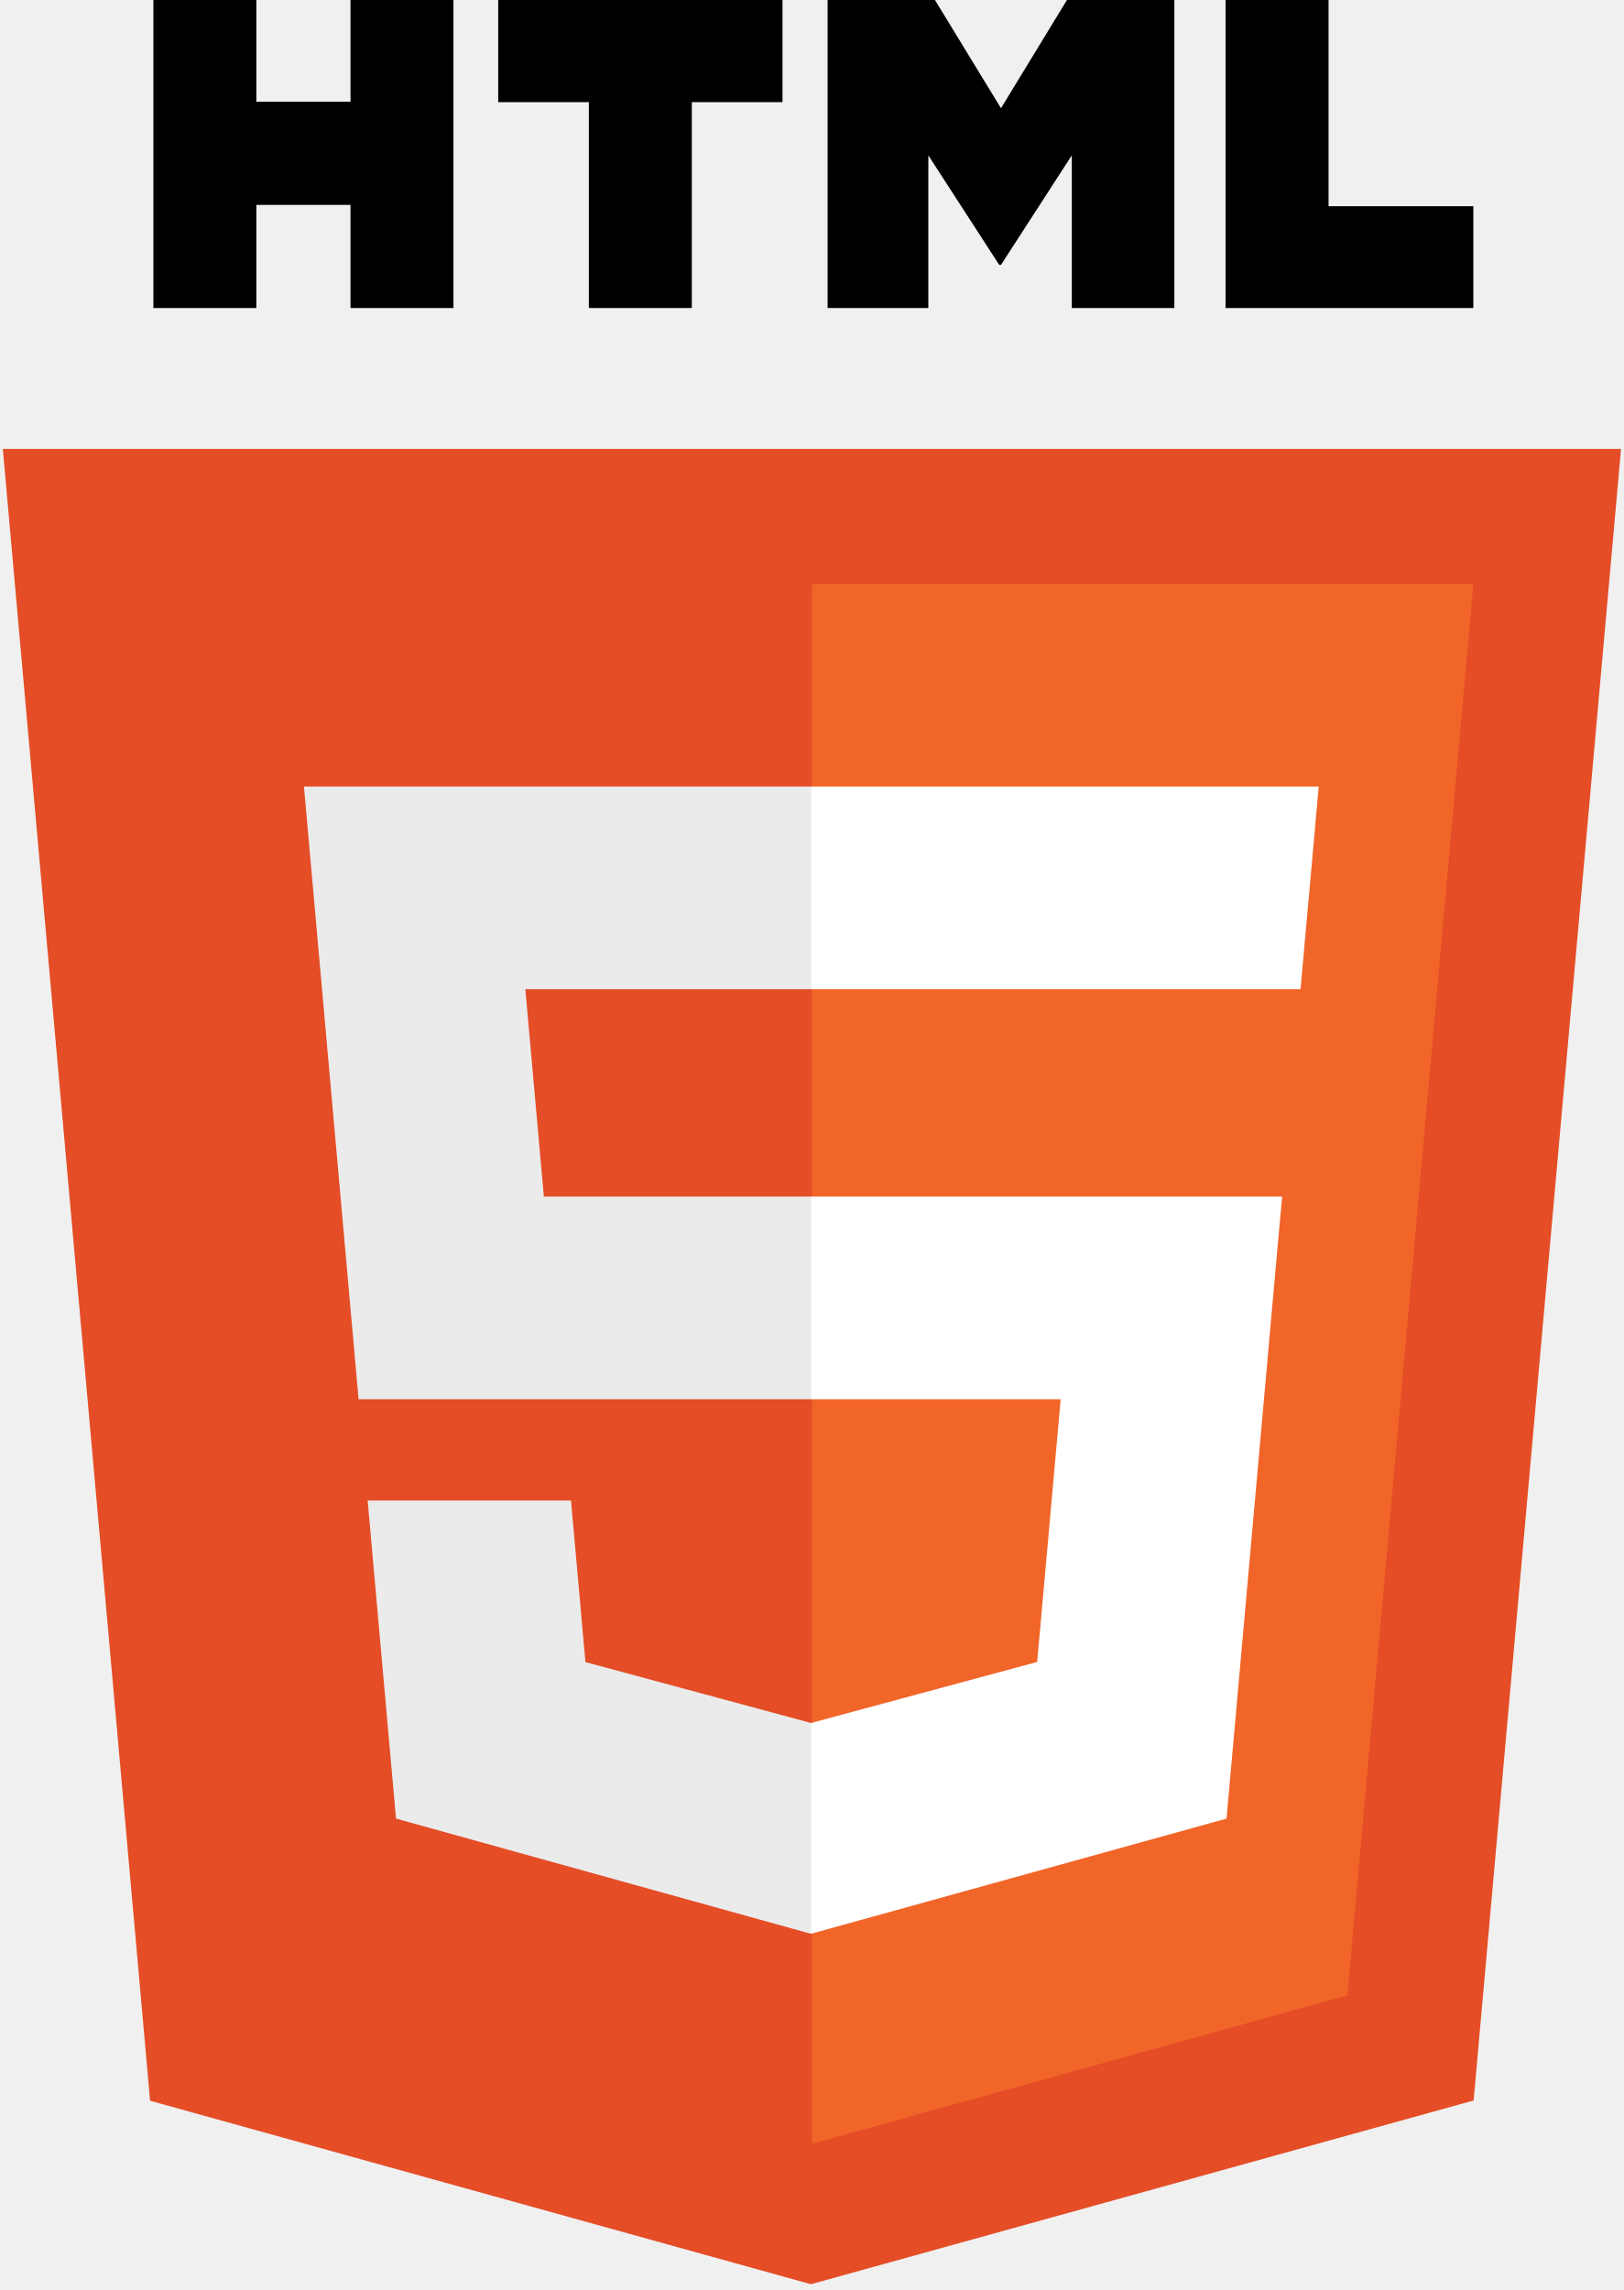
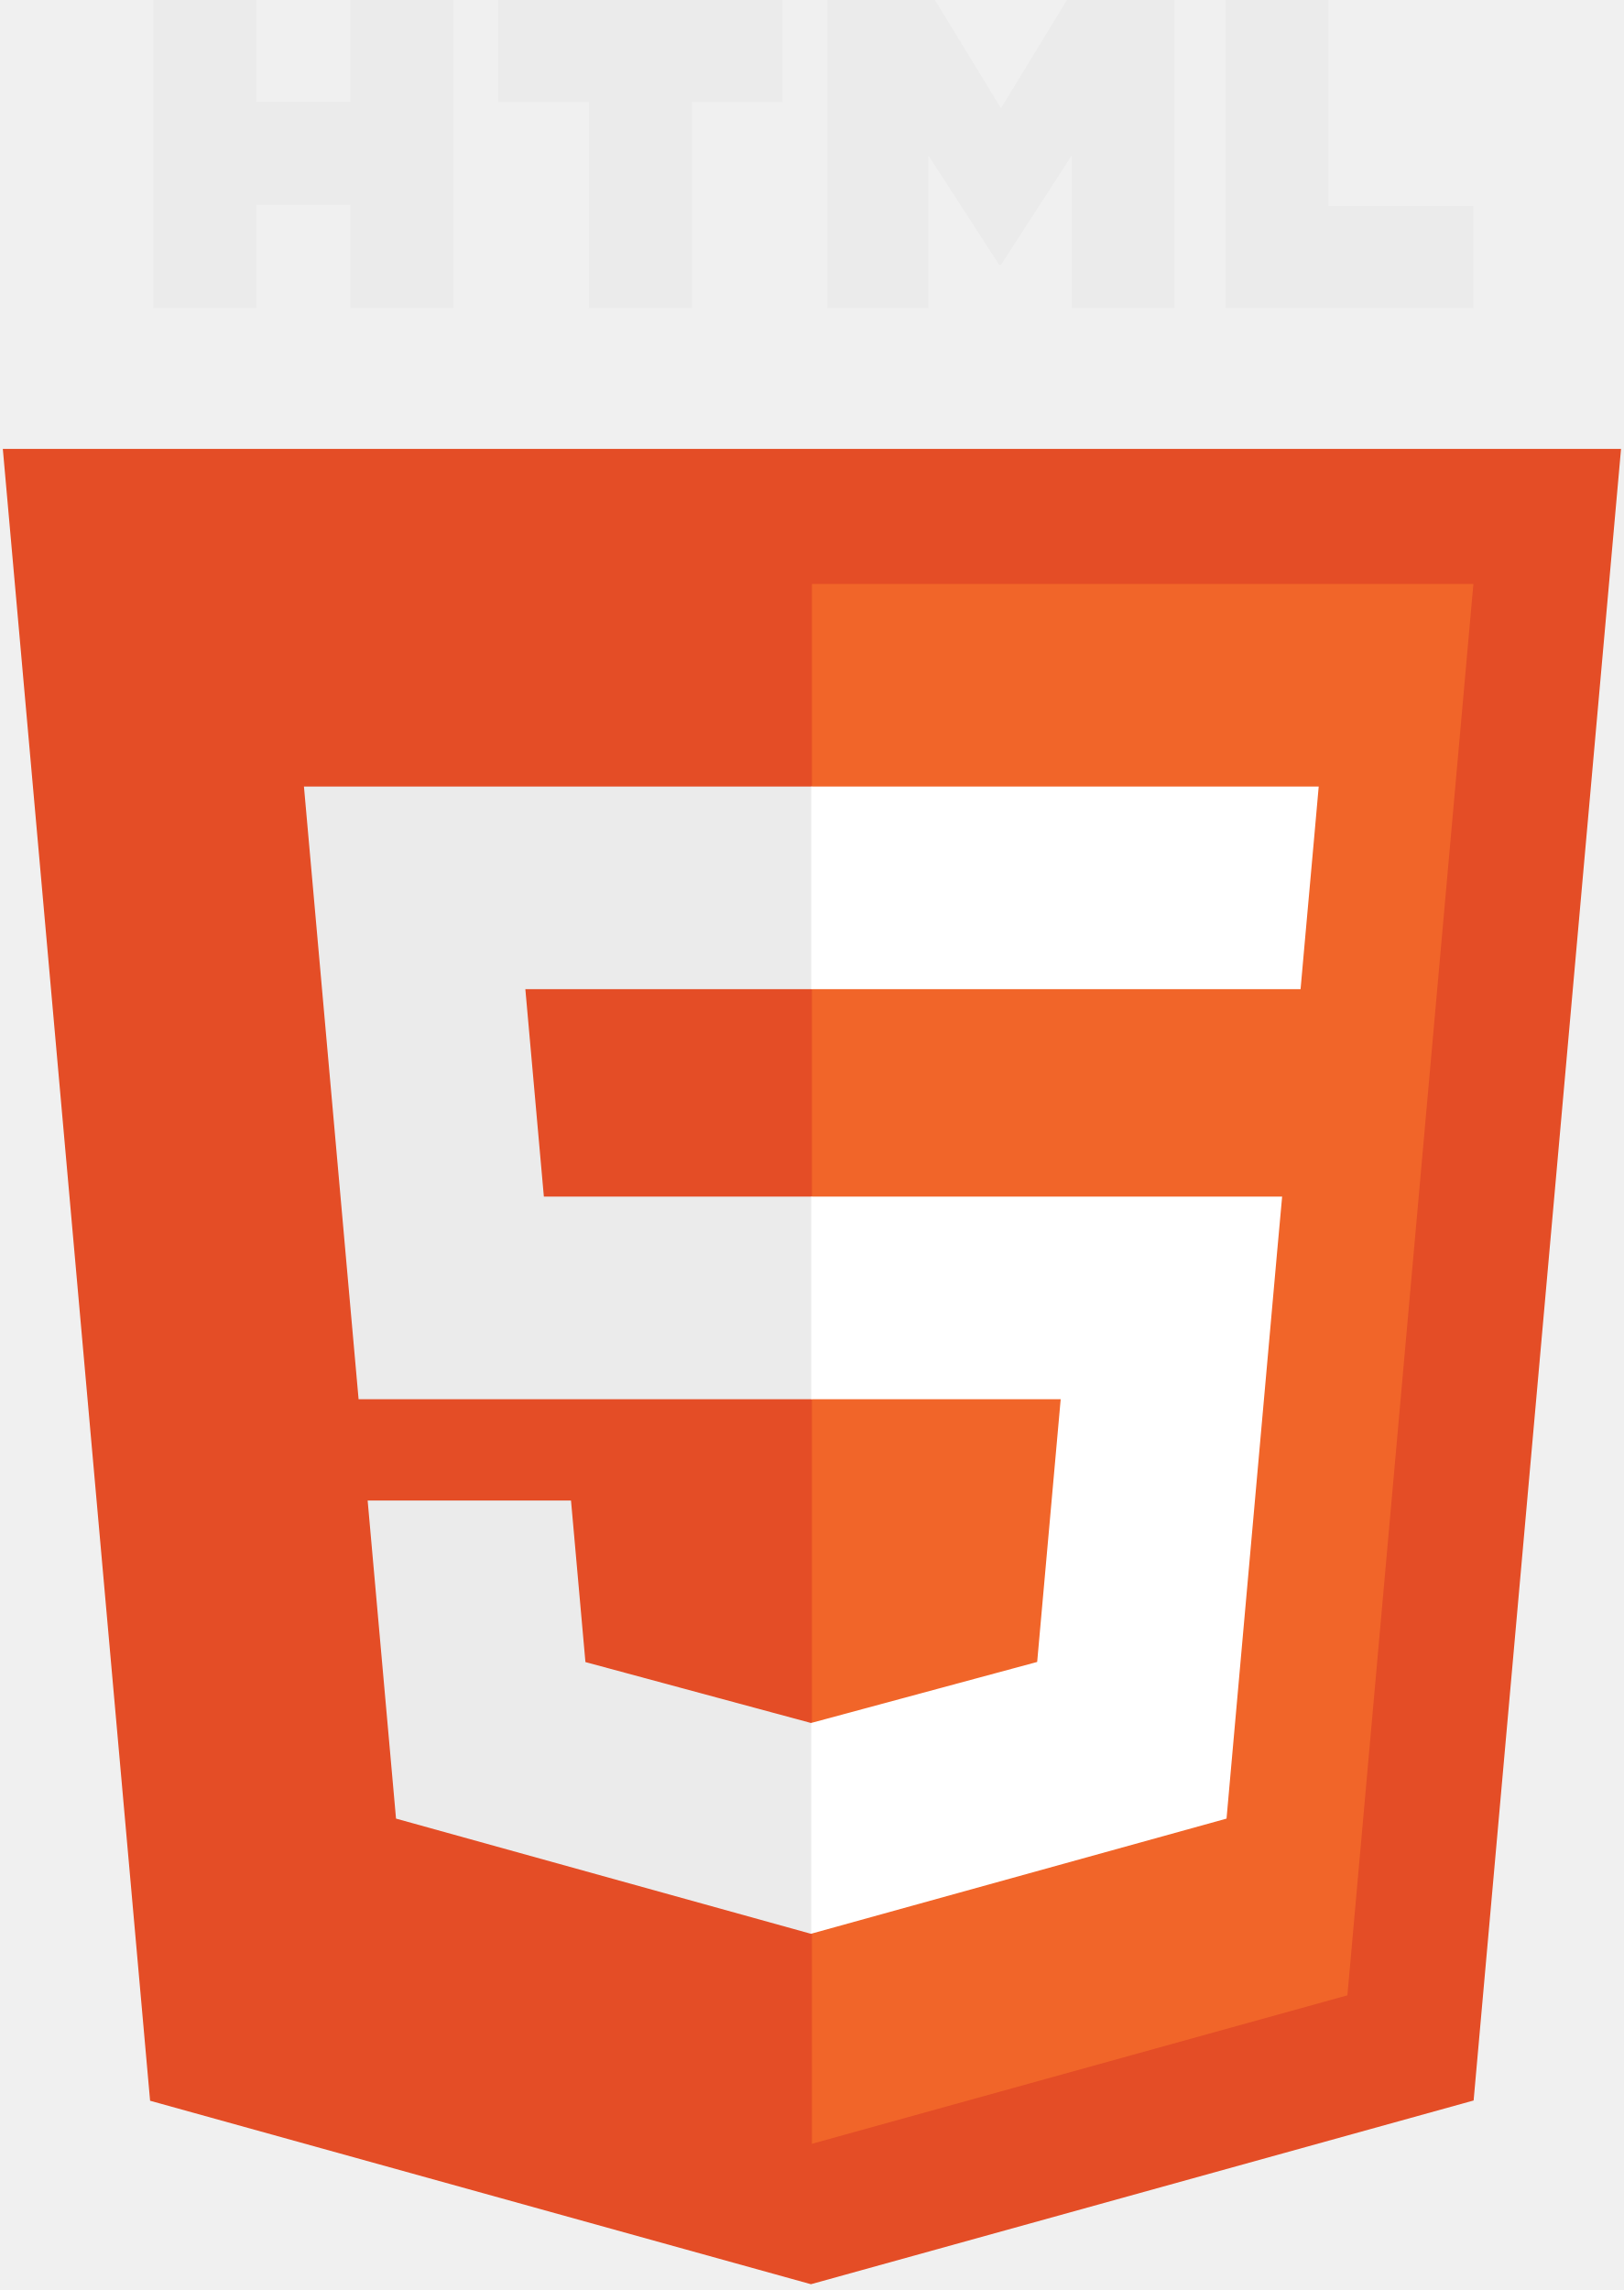
<svg xmlns="http://www.w3.org/2000/svg" width="256px" height="361px" viewBox="0 0 256 361" version="1.1" preserveAspectRatio="xMidYMid">
  <g>
    <path d="M255.555,70.766 L232.314,331.125 L127.844,360.088 L23.662,331.166 L0.445,70.766 L255.555,70.766 L255.555,70.766 Z" fill="#E44D26" />
    <path d="M128,337.95 L212.417,314.547 L232.278,92.057 L128,92.057 L128,337.95 L128,337.95 Z" fill="#F16529" />
    <path d="M82.82,155.932 L128,155.932 L128,123.995 L47.917,123.995 L48.681,132.563 L56.531,220.573 L128,220.573 L128,188.636 L85.739,188.636 L82.82,155.932 L82.82,155.932 Z" fill="#EBEBEB" />
    <path d="M90.018,236.542 L57.958,236.542 L62.432,286.688 L127.853,304.849 L128,304.808 L128,271.58 L127.86,271.617 L92.292,262.013 L90.018,236.542 L90.018,236.542 Z" fill="#EBEBEB" />
-     <path d="M24.181,0 L40.411,0 L40.411,16.035 L55.257,16.035 L55.257,0 L71.488,0 L71.488,48.558 L55.258,48.558 L55.258,32.298 L40.411,32.298 L40.411,48.558 L24.181,48.558 L24.181,0 L24.181,0 L24.181,0 Z" fill="#000000" />
-     <path d="M92.831,16.103 L78.543,16.103 L78.543,0 L123.357,0 L123.357,16.103 L109.062,16.103 L109.062,48.558 L92.832,48.558 L92.832,16.103 L92.831,16.103 L92.831,16.103 Z" fill="#000000" />
-     <path d="M130.469,0 L147.393,0 L157.803,17.062 L168.203,0 L185.132,0 L185.132,48.558 L168.969,48.558 L168.969,24.49 L157.803,41.755 L157.524,41.755 L146.35,24.49 L146.35,48.558 L130.469,48.558 L130.469,0 L130.469,0 Z" fill="#000000" />
-     <path d="M193.21,0 L209.445,0 L209.445,32.508 L232.269,32.508 L232.269,48.558 L193.21,48.558 L193.21,0 L193.21,0 Z" fill="#000000" />
+     <path d="M24.181,0 L40.411,0 L40.411,16.035 L55.257,16.035 L55.257,0 L71.488,0 L71.488,48.558 L55.258,48.558 L55.258,32.298 L40.411,32.298 L40.411,48.558 L24.181,48.558 L24.181,0 L24.181,0 L24.181,0 Z" fill="#EBEBEB" />
+     <path d="M92.831,16.103 L78.543,16.103 L78.543,0 L123.357,0 L123.357,16.103 L109.062,16.103 L109.062,48.558 L92.832,48.558 L92.832,16.103 L92.831,16.103 L92.831,16.103 Z" fill="#EBEBEB" />
+     <path d="M130.469,0 L147.393,0 L157.803,17.062 L168.203,0 L185.132,0 L185.132,48.558 L168.969,48.558 L168.969,24.49 L157.803,41.755 L157.524,41.755 L146.35,24.49 L146.35,48.558 L130.469,48.558 L130.469,0 L130.469,0 Z" fill="#EBEBEB" />
+     <path d="M193.21,0 L209.445,0 L209.445,32.508 L232.269,32.508 L232.269,48.558 L193.21,48.558 L193.21,0 L193.21,0 Z" fill="#EBEBEB" />
    <path d="M127.89,220.573 L167.217,220.573 L163.509,261.993 L127.89,271.607 L127.89,304.833 L193.362,286.688 L193.843,281.292 L201.348,197.212 L202.127,188.636 L127.89,188.636 L127.89,220.573 L127.89,220.573 Z" fill="#FFFFFF" />
    <path d="M127.89,155.854 L127.89,155.932 L205.033,155.932 L205.673,148.754 L207.129,132.563 L207.892,123.995 L127.89,123.995 L127.89,155.854 L127.89,155.854 Z" fill="#FFFFFF" />
  </g>
</svg>
